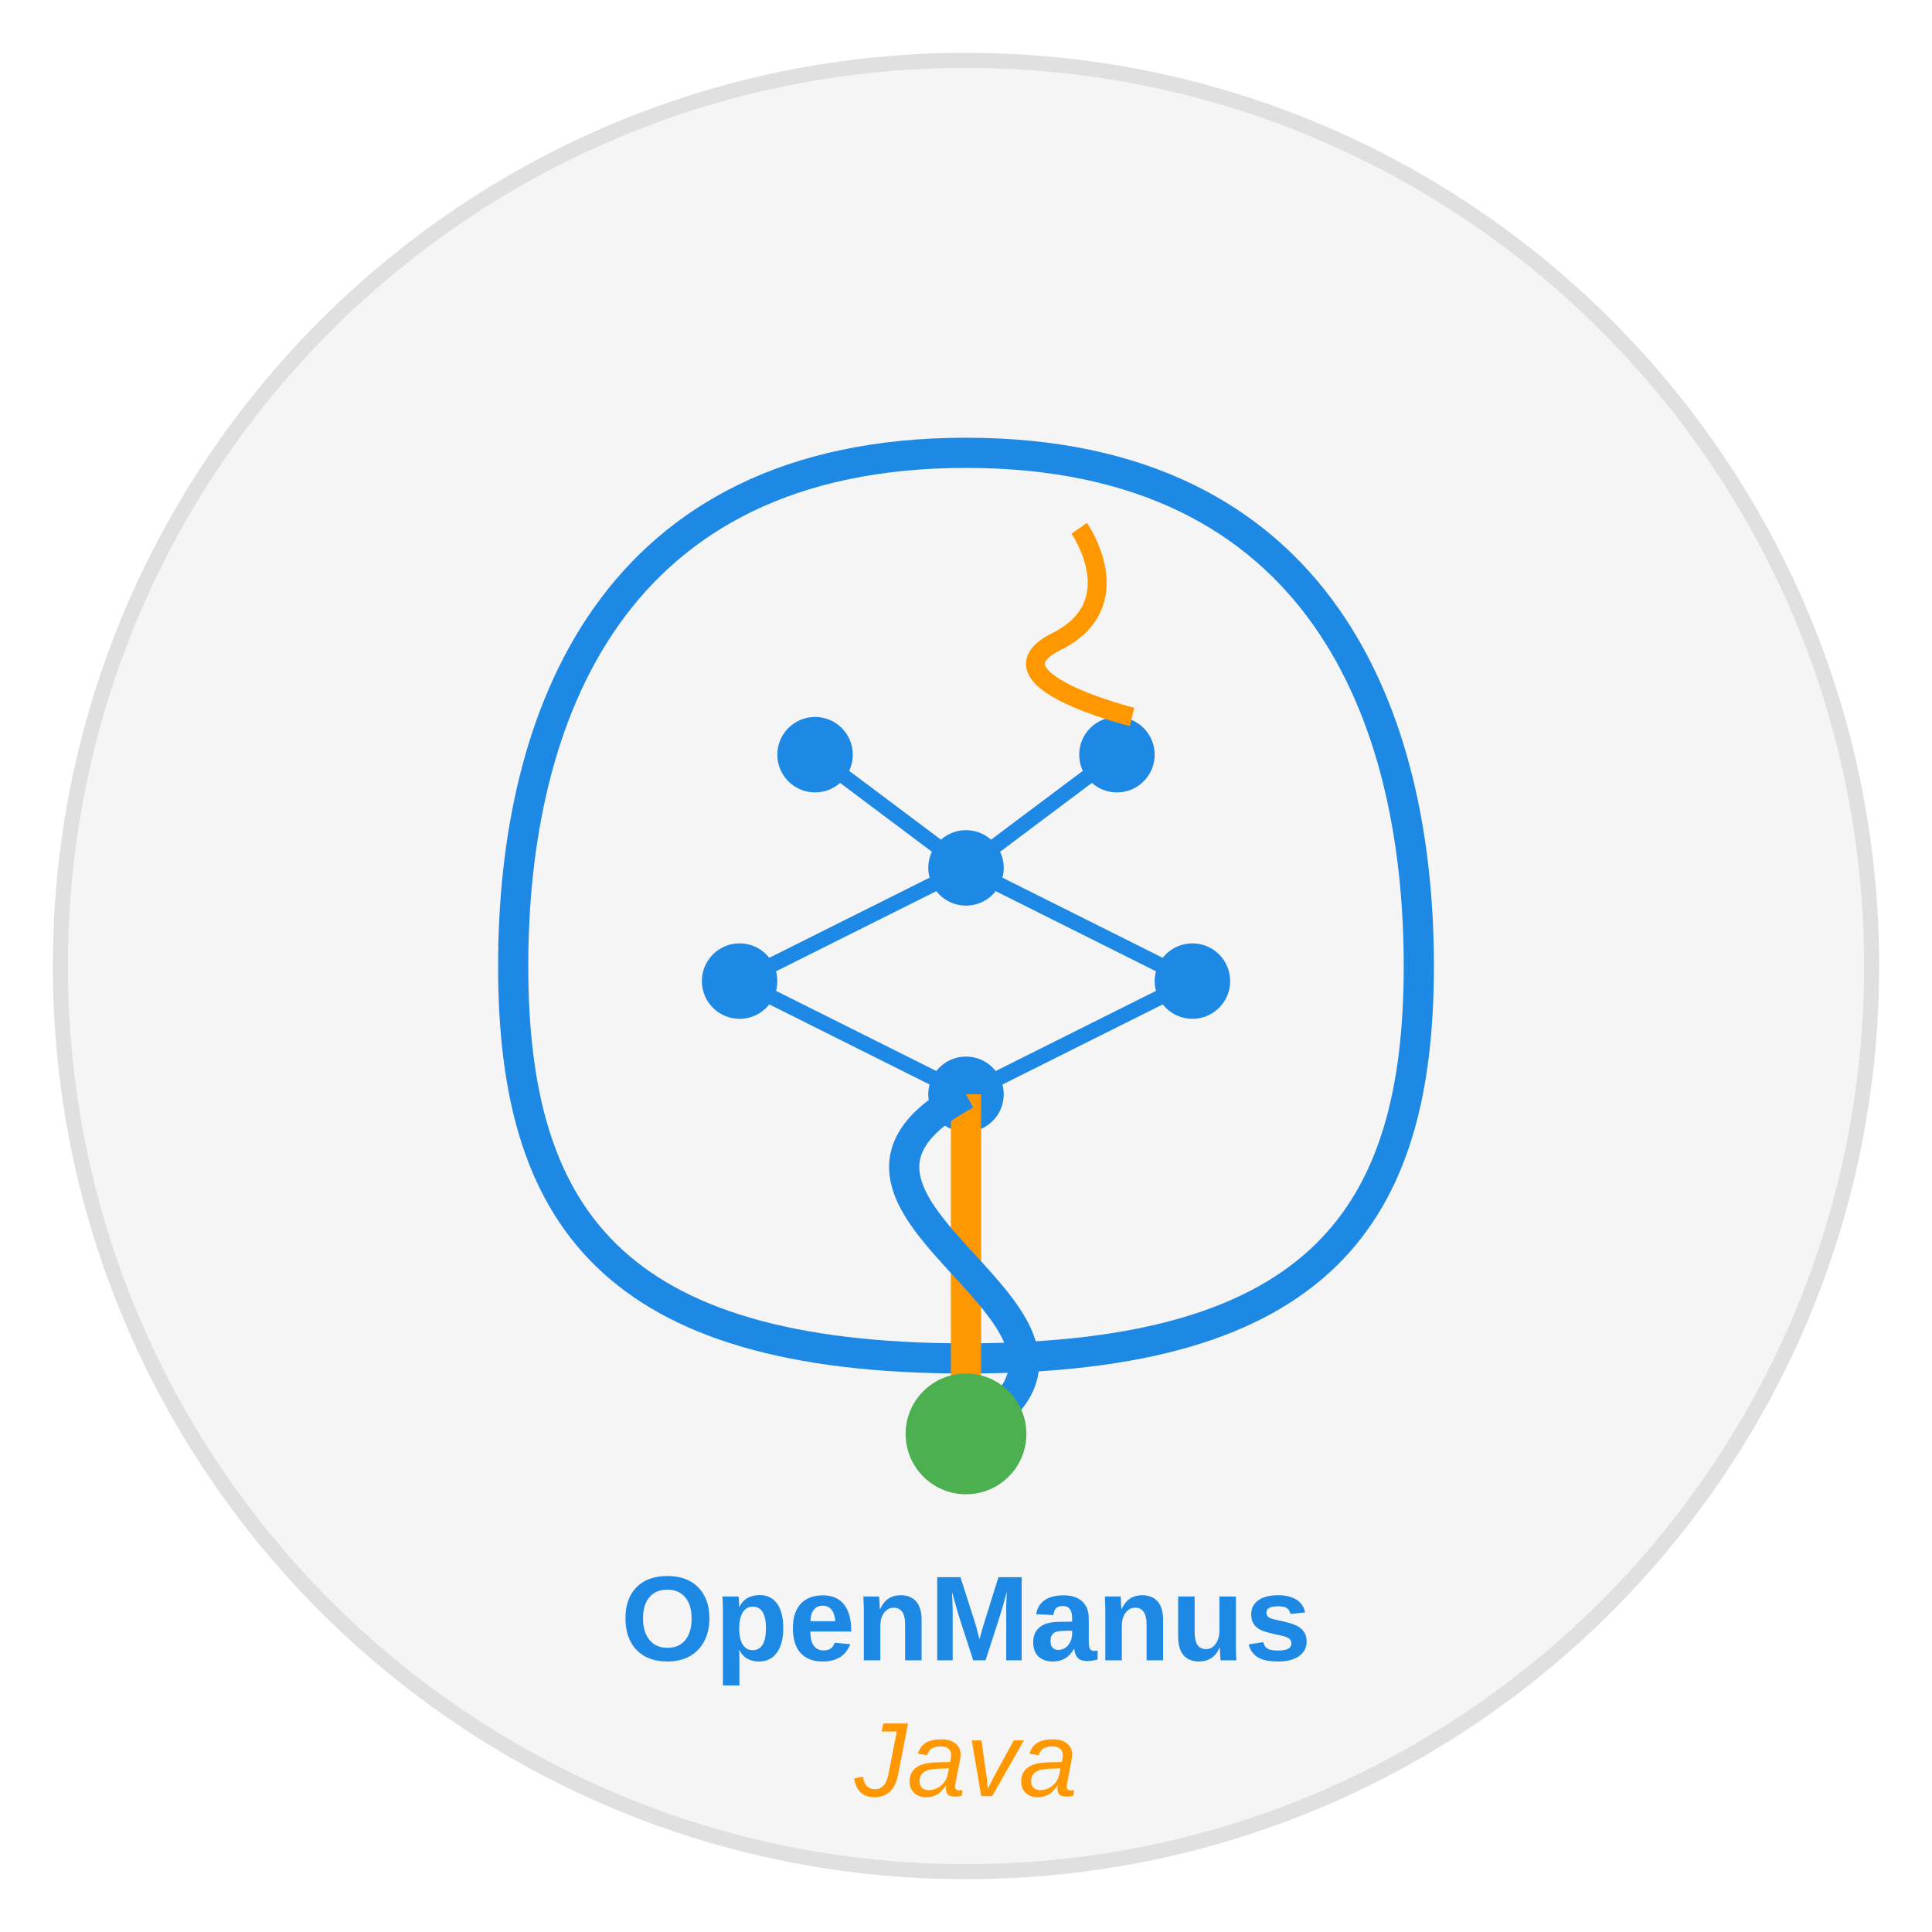
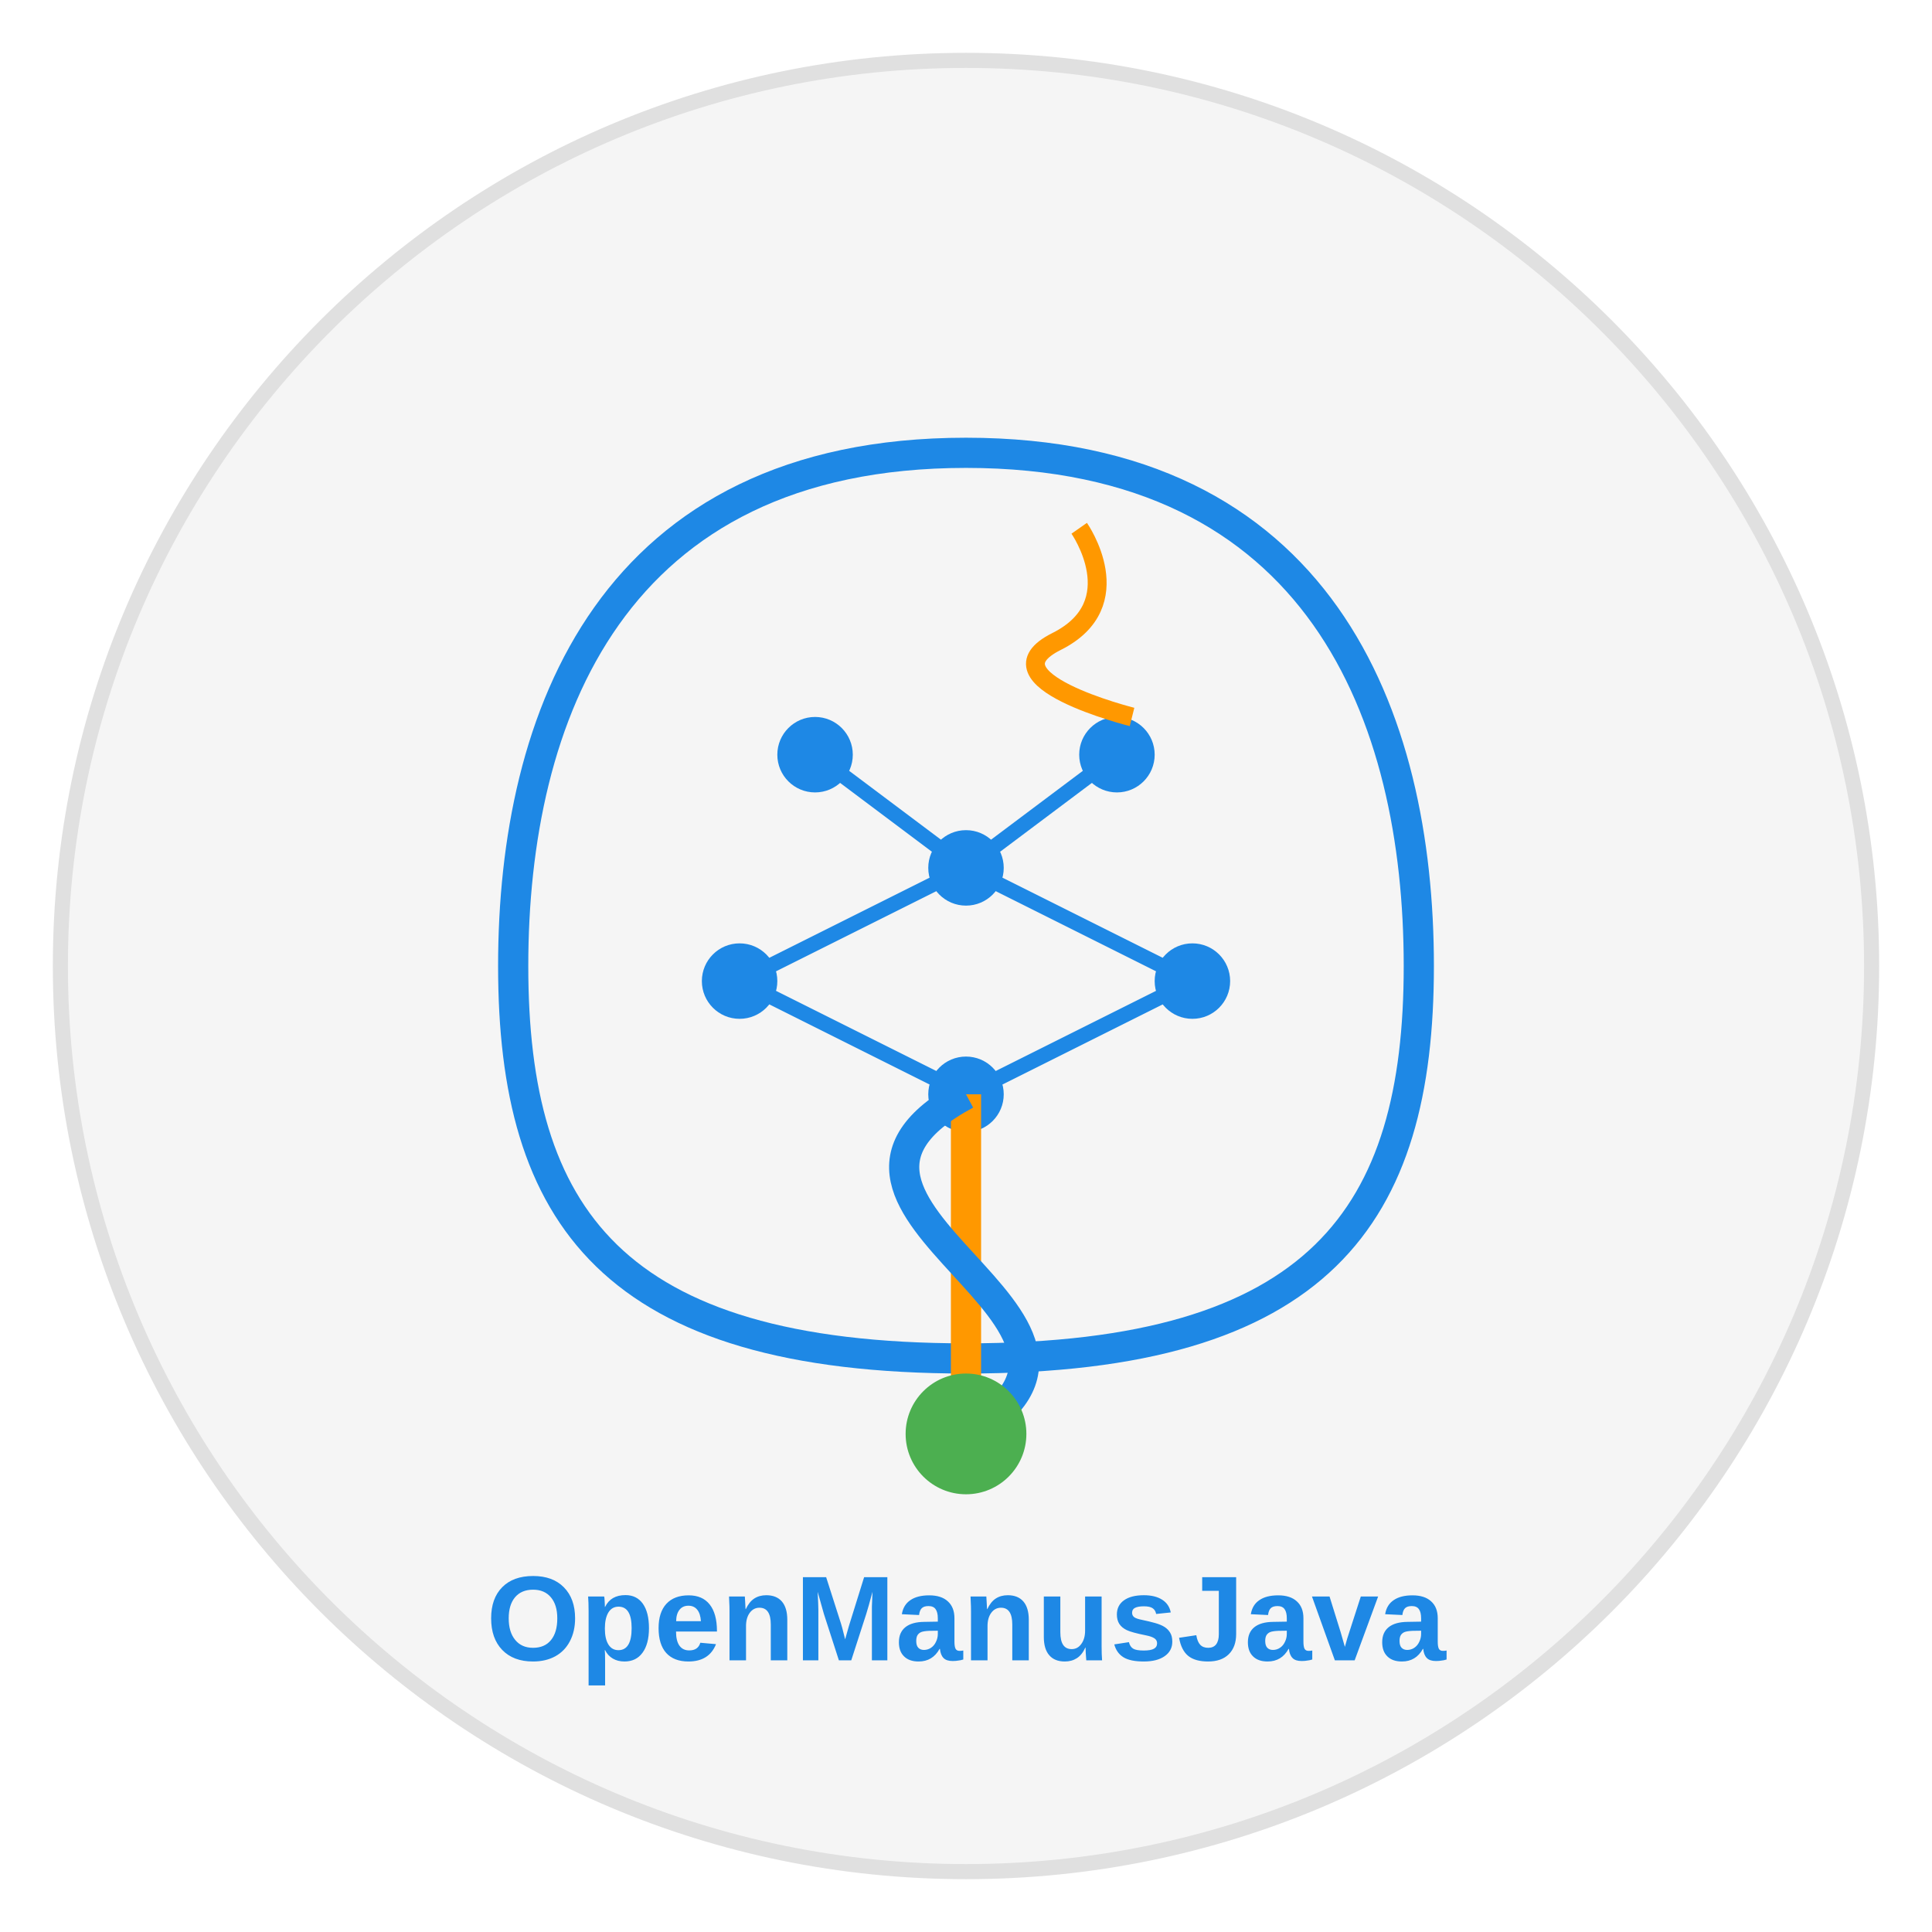
<svg xmlns="http://www.w3.org/2000/svg" width="256" height="256">
  <circle cx="128" cy="128" r="120" fill="#f5f5f5" stroke="#e0e0e0" stroke-width="2" />
  <path d="M128,60 C175,60 188,95 188,128 C188,161 175,180 128,180 C81,180 68,161 68,128 C68,95 81,60 128,60 Z" fill="none" stroke="#1E88E5" stroke-width="4" />
  <circle cx="108" cy="100" r="5" fill="#1E88E5" />
  <circle cx="148" cy="100" r="5" fill="#1E88E5" />
  <circle cx="128" cy="115" r="5" fill="#1E88E5" />
  <circle cx="98" cy="130" r="5" fill="#1E88E5" />
  <circle cx="158" cy="130" r="5" fill="#1E88E5" />
  <circle cx="128" cy="145" r="5" fill="#1E88E5" />
  <line x1="108" y1="100" x2="128" y2="115" stroke="#1E88E5" stroke-width="2" />
  <line x1="148" y1="100" x2="128" y2="115" stroke="#1E88E5" stroke-width="2" />
  <line x1="128" y1="115" x2="98" y2="130" stroke="#1E88E5" stroke-width="2" />
  <line x1="128" y1="115" x2="158" y2="130" stroke="#1E88E5" stroke-width="2" />
  <line x1="98" y1="130" x2="128" y2="145" stroke="#1E88E5" stroke-width="2" />
  <line x1="158" y1="130" x2="128" y2="145" stroke="#1E88E5" stroke-width="2" />
  <path d="M128,145 L128,190" stroke="#FF9800" stroke-width="4" />
  <path d="M128,145 C100,160 155,175 128,190" stroke="#1E88E5" stroke-width="4" fill="none" />
  <circle cx="128" cy="190" r="8" fill="#4CAF50" />
  <path d="M143,70 C143,70 150,80 140,85 C130,90 150,95 150,95" stroke="#FF9800" stroke-width="2.5" fill="none" />
-   <text x="128" y="220" font-family="Arial, sans-serif" font-size="16" font-weight="bold" text-anchor="middle" fill="#1E88E5">OpenManus</text>
-   <text x="128" y="238" font-family="Arial, sans-serif" font-size="14" font-style="italic" text-anchor="middle" fill="#FF9800">Java</text>
+   <text x="128" y="220" font-family="Arial, sans-serif" font-size="16" font-weight="bold" text-anchor="middle" fill="#1E88E5">OpenManusJava</text>
</svg>
